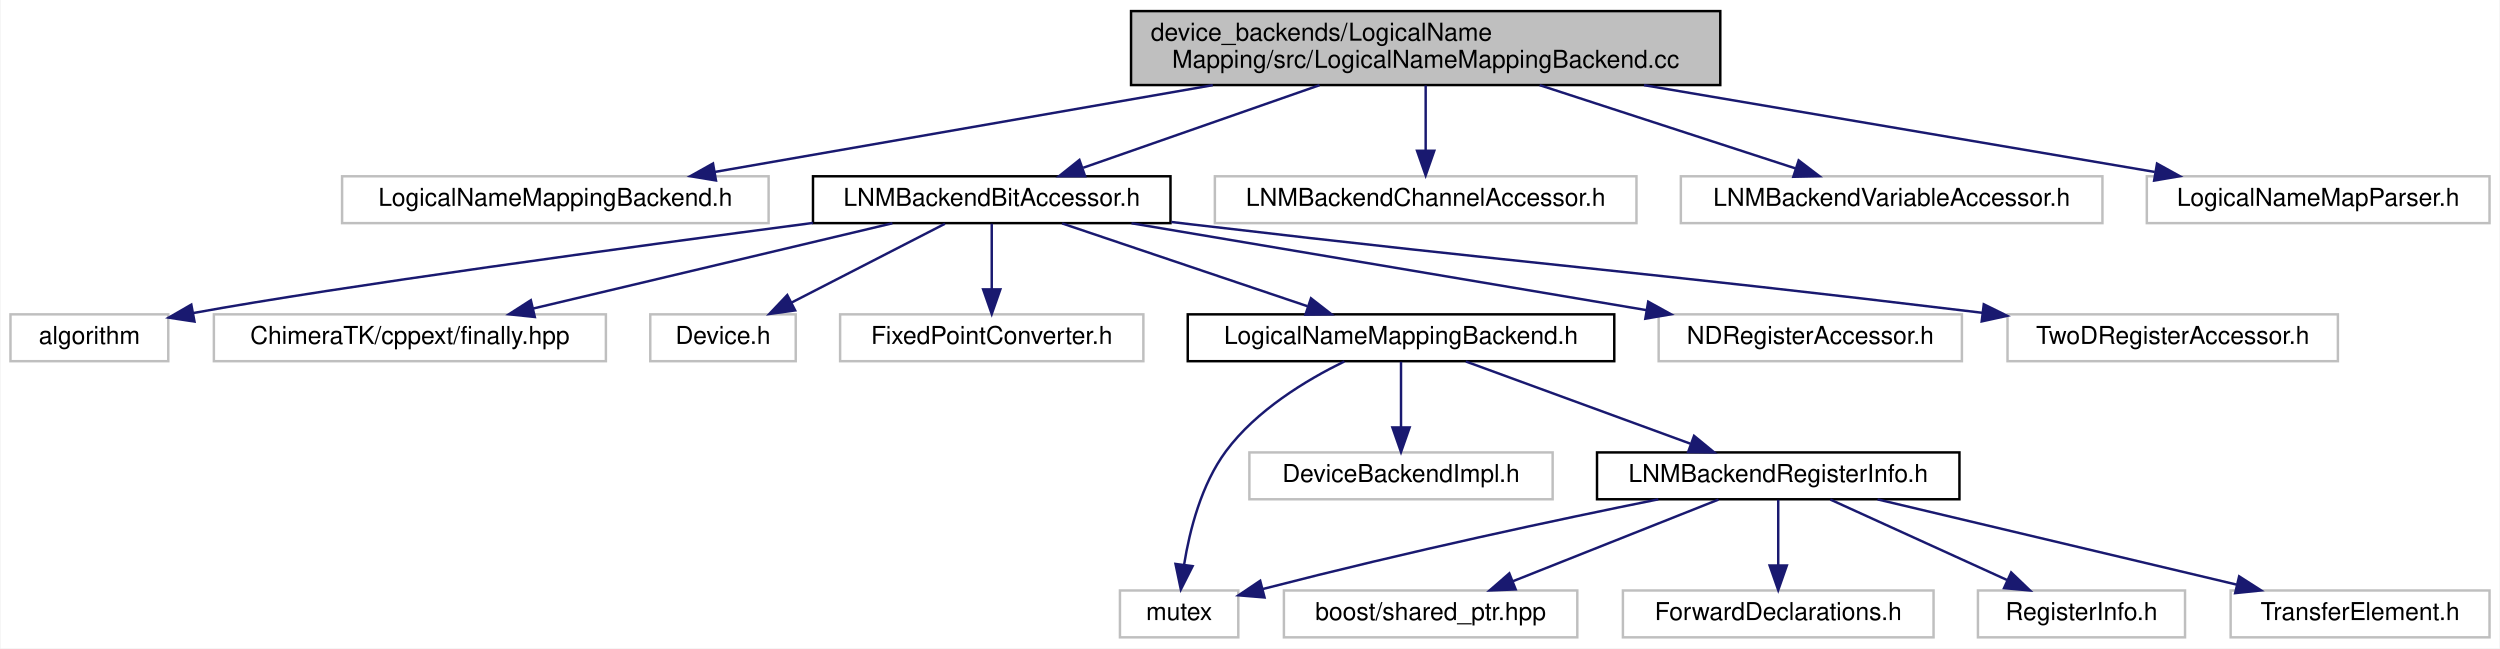
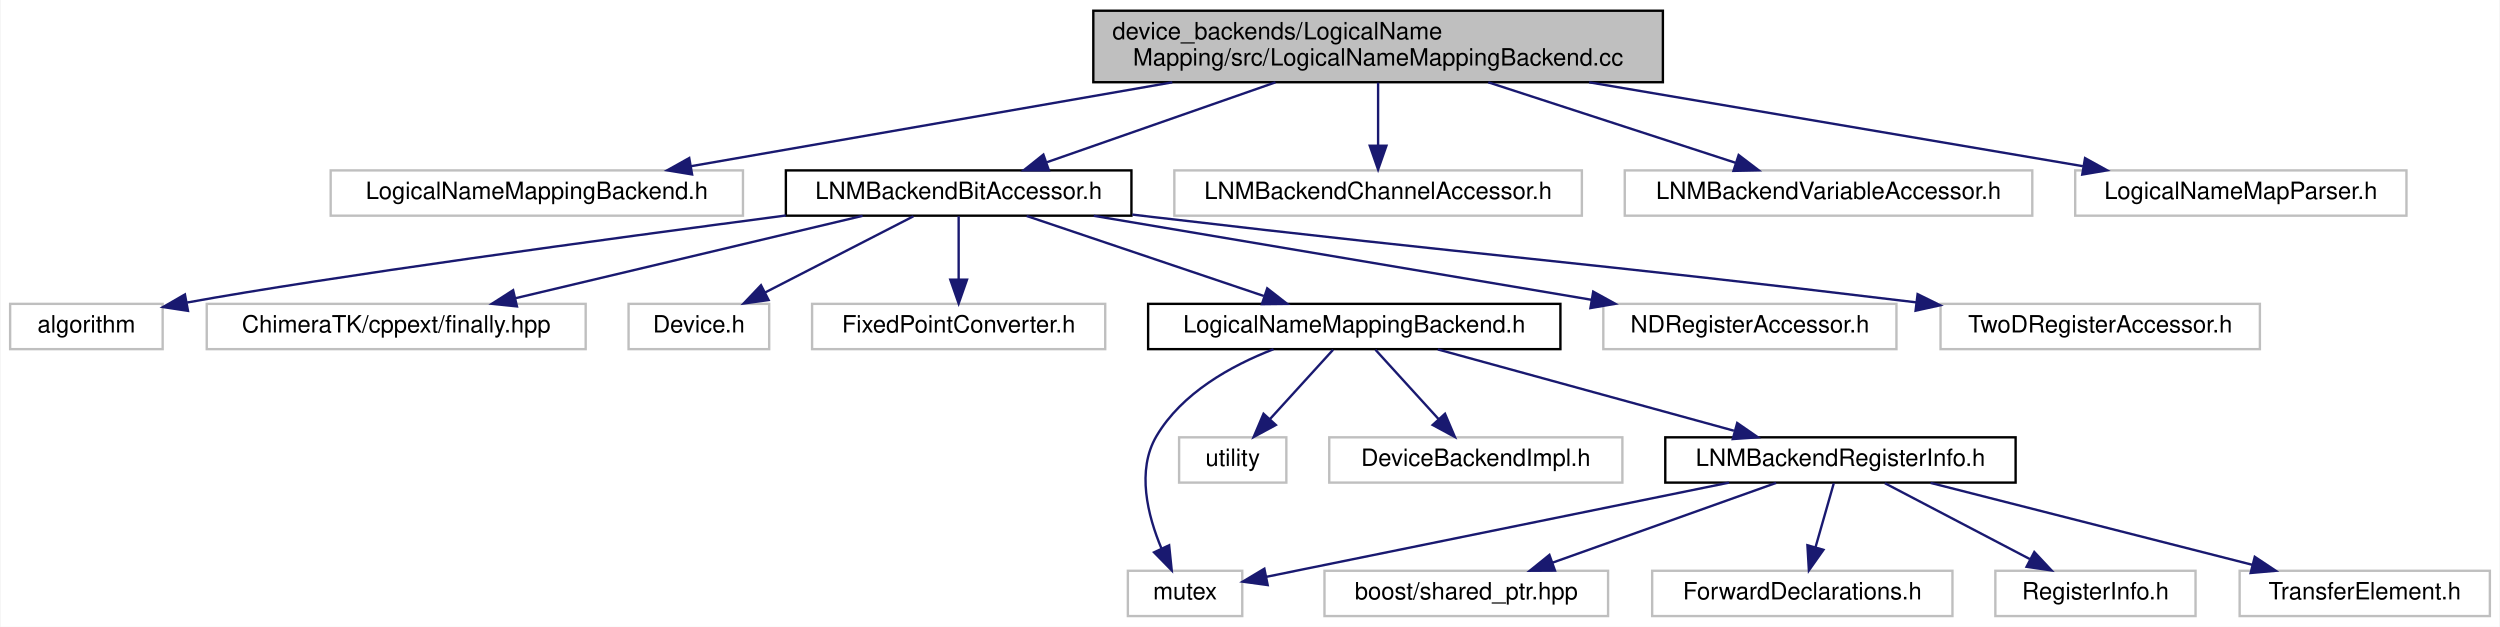
- <svg xmlns="http://www.w3.org/2000/svg" xmlns:xlink="http://www.w3.org/1999/xlink" width="1014pt" height="263pt" viewBox="0.00 0.00 1013.50 263.00">
+ <svg xmlns="http://www.w3.org/2000/svg" xmlns:xlink="http://www.w3.org/1999/xlink" width="1049pt" height="263pt" viewBox="0.00 0.00 1048.50 263.00">
  <g id="graph0" class="graph" transform="scale(1 1) rotate(0) translate(4 259)">
-     <polygon fill="#ffffff" stroke="transparent" points="-4,4 -4,-259 1009.5,-259 1009.5,4 -4,4" />
+     <polygon fill="#ffffff" stroke="transparent" points="-4,4 -4,-259 1044.5,-259 1044.5,4 -4,4" />
    <g id="node1" class="node">
      <polygon fill="#bfbfbf" stroke="#000000" points="454.5,-224.5 454.5,-254.5 693.5,-254.5 693.5,-224.5 454.5,-224.5" />
      <text text-anchor="start" x="462.5" y="-242.5" font-family="Helvetica,sans-Serif" font-size="10.00" fill="#000000">device_backends/LogicalName</text>
      <text text-anchor="middle" x="574" y="-231.5" font-family="Helvetica,sans-Serif" font-size="10.00" fill="#000000">Mapping/src/LogicalNameMappingBackend.cc</text>
    </g>
    <g id="node2" class="node">
      <polygon fill="#ffffff" stroke="#bfbfbf" points="134.5,-168.5 134.5,-187.5 307.5,-187.5 307.5,-168.5 134.5,-168.5" />
      <text text-anchor="middle" x="221" y="-175.5" font-family="Helvetica,sans-Serif" font-size="10.00" fill="#000000">LogicalNameMappingBackend.h</text>
    </g>
    <g id="edge1" class="edge">
      <path fill="none" stroke="#191970" d="M487.647,-224.455C425.26,-213.586 342.334,-199.139 285.624,-189.259" />
      <polygon fill="#191970" stroke="#191970" points="286.155,-185.799 275.702,-187.53 284.953,-192.695 286.155,-185.799" />
    </g>
    <g id="node3" class="node">
      <g id="a_node3">
        <a xlink:href="_l_n_m_backend_bit_accessor_8h.html" target="_top" xlink:title="LNMBackendBitAccessor.h">
          <polygon fill="#ffffff" stroke="#000000" points="325.5,-168.5 325.5,-187.5 470.5,-187.5 470.5,-168.5 325.5,-168.5" />
          <text text-anchor="middle" x="398" y="-175.5" font-family="Helvetica,sans-Serif" font-size="10.00" fill="#000000">LNMBackendBitAccessor.h</text>
        </a>
      </g>
    </g>
    <g id="edge2" class="edge">
      <path fill="none" stroke="#191970" d="M530.946,-224.455C501.579,-214.194 463.086,-200.743 435.08,-190.957" />
      <polygon fill="#191970" stroke="#191970" points="435.869,-187.525 425.274,-187.53 433.559,-194.133 435.869,-187.525" />
    </g>
-     <g id="node18" class="node">
+     <g id="node19" class="node">
      <polygon fill="#ffffff" stroke="#bfbfbf" points="488.5,-168.5 488.5,-187.5 659.5,-187.5 659.5,-168.5 488.5,-168.5" />
      <text text-anchor="middle" x="574" y="-175.5" font-family="Helvetica,sans-Serif" font-size="10.00" fill="#000000">LNMBackendChannelAccessor.h</text>
    </g>
-     <g id="edge18" class="edge">
+     <g id="edge19" class="edge">
      <path fill="none" stroke="#191970" d="M574,-224.298C574,-216.383 574,-206.604 574,-198.076" />
      <polygon fill="#191970" stroke="#191970" points="577.5,-197.847 574,-187.847 570.5,-197.847 577.5,-197.847" />
    </g>
-     <g id="node19" class="node">
+     <g id="node20" class="node">
      <polygon fill="#ffffff" stroke="#bfbfbf" points="677.5,-168.5 677.5,-187.5 848.5,-187.5 848.5,-168.5 677.5,-168.5" />
      <text text-anchor="middle" x="763" y="-175.5" font-family="Helvetica,sans-Serif" font-size="10.00" fill="#000000">LNMBackendVariableAccessor.h</text>
    </g>
-     <g id="edge19" class="edge">
+     <g id="edge20" class="edge">
      <path fill="none" stroke="#191970" d="M620.235,-224.455C652.046,-214.104 693.833,-200.507 723.969,-190.7" />
      <polygon fill="#191970" stroke="#191970" points="725.285,-193.953 733.712,-187.53 723.12,-187.296 725.285,-193.953" />
    </g>
-     <g id="node20" class="node">
+     <g id="node21" class="node">
      <polygon fill="#ffffff" stroke="#bfbfbf" points="866.5,-168.5 866.5,-187.5 1005.5,-187.5 1005.5,-168.5 866.5,-168.5" />
      <text text-anchor="middle" x="936" y="-175.5" font-family="Helvetica,sans-Serif" font-size="10.00" fill="#000000">LogicalNameMapParser.h</text>
    </g>
-     <g id="edge20" class="edge">
+     <g id="edge21" class="edge">
      <path fill="none" stroke="#191970" d="M662.555,-224.455C726.532,-213.586 811.573,-199.139 869.729,-189.259" />
      <polygon fill="#191970" stroke="#191970" points="870.63,-192.656 879.903,-187.53 869.458,-185.755 870.63,-192.656" />
    </g>
    <g id="node4" class="node">
      <polygon fill="#ffffff" stroke="#bfbfbf" points="0,-112.5 0,-131.5 64,-131.5 64,-112.5 0,-112.5" />
      <text text-anchor="middle" x="32" y="-119.5" font-family="Helvetica,sans-Serif" font-size="10.00" fill="#000000">algorithm</text>
    </g>
    <g id="edge3" class="edge">
      <path fill="none" stroke="#191970" d="M325.496,-168.586C249.475,-158.574 133.952,-142.923 74.286,-132.064" />
      <polygon fill="#191970" stroke="#191970" points="74.638,-128.569 64.163,-130.162 73.345,-135.449 74.638,-128.569" />
    </g>
    <g id="node5" class="node">
      <polygon fill="#ffffff" stroke="#bfbfbf" points="82.5,-112.5 82.5,-131.5 241.5,-131.5 241.5,-112.5 82.5,-112.5" />
      <text text-anchor="middle" x="162" y="-119.5" font-family="Helvetica,sans-Serif" font-size="10.00" fill="#000000">ChimeraTK/cppext/finally.hpp</text>
    </g>
    <g id="edge4" class="edge">
      <path fill="none" stroke="#191970" d="M357.698,-168.437C317.394,-158.873 255.318,-144.143 211.918,-133.845" />
      <polygon fill="#191970" stroke="#191970" points="212.673,-130.427 202.136,-131.524 211.057,-137.238 212.673,-130.427" />
    </g>
    <g id="node6" class="node">
      <polygon fill="#ffffff" stroke="#bfbfbf" points="259.5,-112.5 259.5,-131.5 318.5,-131.5 318.5,-112.5 259.5,-112.5" />
      <text text-anchor="middle" x="289" y="-119.5" font-family="Helvetica,sans-Serif" font-size="10.00" fill="#000000">Device.h</text>
    </g>
    <g id="edge5" class="edge">
      <path fill="none" stroke="#191970" d="M379.014,-168.245C361.821,-159.412 336.276,-146.289 316.787,-136.276" />
      <polygon fill="#191970" stroke="#191970" points="318.263,-133.099 307.769,-131.643 315.064,-139.326 318.263,-133.099" />
    </g>
    <g id="node7" class="node">
      <polygon fill="#ffffff" stroke="#bfbfbf" points="336.5,-112.5 336.5,-131.5 459.5,-131.5 459.5,-112.5 336.5,-112.5" />
      <text text-anchor="middle" x="398" y="-119.5" font-family="Helvetica,sans-Serif" font-size="10.00" fill="#000000">FixedPointConverter.h</text>
    </g>
    <g id="edge6" class="edge">
      <path fill="none" stroke="#191970" d="M398,-168.245C398,-160.938 398,-150.694 398,-141.705" />
      <polygon fill="#191970" stroke="#191970" points="401.5,-141.643 398,-131.643 394.5,-141.643 401.5,-141.643" />
    </g>
    <g id="node8" class="node">
      <g id="a_node8">
        <a xlink:href="device__backends_2_logical_name_mapping_2include_2_logical_name_mapping_backend_8h.html" target="_top" xlink:title="LogicalNameMappingBackend.h">
          <polygon fill="#ffffff" stroke="#000000" points="477.5,-112.5 477.5,-131.5 650.5,-131.5 650.5,-112.5 477.5,-112.5" />
          <text text-anchor="middle" x="564" y="-119.5" font-family="Helvetica,sans-Serif" font-size="10.00" fill="#000000">LogicalNameMappingBackend.h</text>
        </a>
      </g>
    </g>
    <g id="edge7" class="edge">
      <path fill="none" stroke="#191970" d="M426.536,-168.373C454.02,-159.102 495.769,-145.018 526.045,-134.804" />
      <polygon fill="#191970" stroke="#191970" points="527.479,-138.014 535.836,-131.501 525.242,-131.381 527.479,-138.014" />
    </g>
-     <g id="node16" class="node">
+     <g id="node17" class="node">
      <polygon fill="#ffffff" stroke="#bfbfbf" points="668.5,-112.5 668.5,-131.5 791.5,-131.5 791.5,-112.5 668.5,-112.5" />
      <text text-anchor="middle" x="730" y="-119.5" font-family="Helvetica,sans-Serif" font-size="10.00" fill="#000000">NDRegisterAccessor.h</text>
    </g>
-     <g id="edge16" class="edge">
+     <g id="edge17" class="edge">
      <path fill="none" stroke="#191970" d="M454.696,-168.437C512.589,-158.672 602.413,-143.521 663.597,-133.201" />
      <polygon fill="#191970" stroke="#191970" points="664.26,-136.638 673.538,-131.524 663.095,-129.736 664.26,-136.638" />
    </g>
-     <g id="node17" class="node">
+     <g id="node18" class="node">
      <polygon fill="#ffffff" stroke="#bfbfbf" points="810,-112.5 810,-131.5 944,-131.5 944,-112.5 810,-112.5" />
      <text text-anchor="middle" x="877" y="-119.5" font-family="Helvetica,sans-Serif" font-size="10.00" fill="#000000">TwoDRegisterAccessor.h</text>
    </g>
-     <g id="edge17" class="edge">
+     <g id="edge18" class="edge">
      <path fill="none" stroke="#191970" d="M470.853,-168.966C473.603,-168.637 476.326,-168.315 479,-168 618.804,-151.555 656.379,-149.482 799.815,-132.126" />
      <polygon fill="#191970" stroke="#191970" points="800.367,-135.584 809.872,-130.905 799.523,-128.635 800.367,-135.584" />
    </g>
    <g id="node9" class="node">
-       <polygon fill="#ffffff" stroke="#bfbfbf" points="450,-.5 450,-19.5 498,-19.5 498,-.5 450,-.5" />
-       <text text-anchor="middle" x="474" y="-7.5" font-family="Helvetica,sans-Serif" font-size="10.00" fill="#000000">mutex</text>
+       <polygon fill="#ffffff" stroke="#bfbfbf" points="469,-.5 469,-19.5 517,-19.5 517,-.5 469,-.5" />
+       <text text-anchor="middle" x="493" y="-7.5" font-family="Helvetica,sans-Serif" font-size="10.00" fill="#000000">mutex</text>
    </g>
    <g id="edge8" class="edge">
-       <path fill="none" stroke="#191970" d="M541.022,-112.398C525.334,-104.725 505.248,-92.516 493,-76 483.024,-62.548 478.276,-43.99 476.021,-29.978" />
-       <polygon fill="#191970" stroke="#191970" points="479.47,-29.358 474.696,-19.9 472.529,-30.271 479.47,-29.358" />
+       <path fill="none" stroke="#191970" d="M530.104,-112.463C512.13,-105.489 491.62,-94.028 481,-76 472.533,-61.627 477.297,-42.676 483.137,-28.77" />
+       <polygon fill="#191970" stroke="#191970" points="486.327,-30.213 487.406,-19.673 479.99,-27.239 486.327,-30.213" />
    </g>
    <g id="node10" class="node">
-       <polygon fill="#ffffff" stroke="#bfbfbf" points="502.5,-56.5 502.5,-75.5 625.5,-75.5 625.5,-56.5 502.5,-56.5" />
-       <text text-anchor="middle" x="564" y="-63.5" font-family="Helvetica,sans-Serif" font-size="10.00" fill="#000000">DeviceBackendImpl.h</text>
+       <polygon fill="#ffffff" stroke="#bfbfbf" points="490.5,-56.5 490.5,-75.5 535.5,-75.5 535.5,-56.5 490.5,-56.5" />
+       <text text-anchor="middle" x="513" y="-63.5" font-family="Helvetica,sans-Serif" font-size="10.00" fill="#000000">utility</text>
    </g>
    <g id="edge9" class="edge">
-       <path fill="none" stroke="#191970" d="M564,-112.246C564,-104.938 564,-94.694 564,-85.705" />
-       <polygon fill="#191970" stroke="#191970" points="567.5,-85.643 564,-75.643 560.5,-85.643 567.5,-85.643" />
+       <path fill="none" stroke="#191970" d="M555.116,-112.246C547.803,-104.216 537.261,-92.639 528.553,-83.078" />
+       <polygon fill="#191970" stroke="#191970" points="531.103,-80.68 521.782,-75.643 525.927,-85.393 531.103,-80.68" />
    </g>
    <g id="node11" class="node">
-       <g id="a_node11">
+       <polygon fill="#ffffff" stroke="#bfbfbf" points="553.5,-56.5 553.5,-75.5 676.5,-75.5 676.5,-56.5 553.5,-56.5" />
+       <text text-anchor="middle" x="615" y="-63.5" font-family="Helvetica,sans-Serif" font-size="10.00" fill="#000000">DeviceBackendImpl.h</text>
+     </g>
+     <g id="edge10" class="edge">
+       <path fill="none" stroke="#191970" d="M572.884,-112.246C580.197,-104.216 590.739,-92.639 599.447,-83.078" />
+       <polygon fill="#191970" stroke="#191970" points="602.073,-85.393 606.218,-75.643 596.897,-80.68 602.073,-85.393" />
+     </g>
+     <g id="node12" class="node">
+       <g id="a_node12">
        <a xlink:href="device__backends_2_logical_name_mapping_2include_2_l_n_m_backend_register_info_8h.html" target="_top" xlink:title="LNMBackendRegisterInfo.h">
-           <polygon fill="#ffffff" stroke="#000000" points="643.5,-56.5 643.5,-75.5 790.5,-75.5 790.5,-56.5 643.5,-56.5" />
-           <text text-anchor="middle" x="717" y="-63.5" font-family="Helvetica,sans-Serif" font-size="10.00" fill="#000000">LNMBackendRegisterInfo.h</text>
+           <polygon fill="#ffffff" stroke="#000000" points="694.5,-56.5 694.5,-75.5 841.5,-75.5 841.5,-56.5 694.5,-56.5" />
+           <text text-anchor="middle" x="768" y="-63.5" font-family="Helvetica,sans-Serif" font-size="10.00" fill="#000000">LNMBackendRegisterInfo.h</text>
        </a>
      </g>
    </g>
-     <g id="edge10" class="edge">
-       <path fill="none" stroke="#191970" d="M590.302,-112.373C615.413,-103.182 653.444,-89.262 681.287,-79.071" />
-       <polygon fill="#191970" stroke="#191970" points="682.854,-82.225 691.042,-75.501 680.448,-75.652 682.854,-82.225" />
-     </g>
    <g id="edge11" class="edge">
-       <path fill="none" stroke="#191970" d="M668.366,-56.476C627.807,-48.279 568.316,-35.669 507.806,-20.068" />
-       <polygon fill="#191970" stroke="#191970" points="508.648,-16.67 498.089,-17.538 506.885,-23.444 508.648,-16.67" />
-     </g>
-     <g id="node12" class="node">
-       <polygon fill="#ffffff" stroke="#bfbfbf" points="516.5,-.5 516.5,-19.5 635.5,-19.5 635.5,-.5 516.5,-.5" />
-       <text text-anchor="middle" x="576" y="-7.5" font-family="Helvetica,sans-Serif" font-size="10.00" fill="#000000">boost/shared_ptr.hpp</text>
+       <path fill="none" stroke="#191970" d="M599.069,-112.373C633.432,-102.94 685.939,-88.526 723.285,-78.275" />
+       <polygon fill="#191970" stroke="#191970" points="724.672,-81.523 733.389,-75.501 722.819,-74.773 724.672,-81.523" />
    </g>
    <g id="edge12" class="edge">
-       <path fill="none" stroke="#191970" d="M692.761,-56.373C669.721,-47.223 634.879,-33.384 609.25,-23.206" />
-       <polygon fill="#191970" stroke="#191970" points="610.508,-19.939 599.923,-19.501 607.924,-26.445 610.508,-19.939" />
+       <path fill="none" stroke="#191970" d="M721.252,-56.492C675.549,-47.195 603.99,-32.634 542,-20 537.201,-19.022 532.138,-17.989 527.161,-16.974" />
+       <polygon fill="#191970" stroke="#191970" points="527.673,-13.506 517.175,-14.936 526.273,-20.365 527.673,-13.506" />
    </g>
    <g id="node13" class="node">
-       <polygon fill="#ffffff" stroke="#bfbfbf" points="654,-.5 654,-19.5 780,-19.5 780,-.5 654,-.5" />
-       <text text-anchor="middle" x="717" y="-7.5" font-family="Helvetica,sans-Serif" font-size="10.00" fill="#000000">ForwardDeclarations.h</text>
+       <polygon fill="#ffffff" stroke="#bfbfbf" points="551.5,-.5 551.5,-19.5 670.5,-19.5 670.5,-.5 551.5,-.5" />
+       <text text-anchor="middle" x="611" y="-7.5" font-family="Helvetica,sans-Serif" font-size="10.00" fill="#000000">boost/shared_ptr.hpp</text>
    </g>
    <g id="edge13" class="edge">
-       <path fill="none" stroke="#191970" d="M717,-56.245C717,-48.938 717,-38.694 717,-29.705" />
-       <polygon fill="#191970" stroke="#191970" points="720.5,-29.643 717,-19.643 713.5,-29.643 720.5,-29.643" />
+       <path fill="none" stroke="#191970" d="M741.011,-56.373C715.13,-47.142 675.875,-33.14 647.271,-22.938" />
+       <polygon fill="#191970" stroke="#191970" points="648.232,-19.564 637.637,-19.501 645.88,-26.157 648.232,-19.564" />
    </g>
    <g id="node14" class="node">
-       <polygon fill="#ffffff" stroke="#bfbfbf" points="798,-.5 798,-19.5 882,-19.5 882,-.5 798,-.5" />
-       <text text-anchor="middle" x="840" y="-7.5" font-family="Helvetica,sans-Serif" font-size="10.00" fill="#000000">RegisterInfo.h</text>
+       <polygon fill="#ffffff" stroke="#bfbfbf" points="689,-.5 689,-19.5 815,-19.5 815,-.5 689,-.5" />
+       <text text-anchor="middle" x="752" y="-7.5" font-family="Helvetica,sans-Serif" font-size="10.00" fill="#000000">ForwardDeclarations.h</text>
    </g>
    <g id="edge14" class="edge">
-       <path fill="none" stroke="#191970" d="M738.144,-56.373C757.889,-47.384 787.57,-33.871 809.806,-23.747" />
-       <polygon fill="#191970" stroke="#191970" points="811.481,-26.83 819.131,-19.501 808.58,-20.459 811.481,-26.83" />
+       <path fill="none" stroke="#191970" d="M765.213,-56.245C763.102,-48.858 760.134,-38.469 757.545,-29.409" />
+       <polygon fill="#191970" stroke="#191970" points="760.868,-28.296 754.755,-19.643 754.137,-30.22 760.868,-28.296" />
    </g>
    <g id="node15" class="node">
-       <polygon fill="#ffffff" stroke="#bfbfbf" points="900.5,-.5 900.5,-19.5 1005.5,-19.5 1005.5,-.5 900.5,-.5" />
-       <text text-anchor="middle" x="953" y="-7.5" font-family="Helvetica,sans-Serif" font-size="10.00" fill="#000000">TransferElement.h</text>
+       <polygon fill="#ffffff" stroke="#bfbfbf" points="833,-.5 833,-19.5 917,-19.5 917,-.5 833,-.5" />
+       <text text-anchor="middle" x="875" y="-7.5" font-family="Helvetica,sans-Serif" font-size="10.00" fill="#000000">RegisterInfo.h</text>
    </g>
    <g id="edge15" class="edge">
-       <path fill="none" stroke="#191970" d="M757.302,-56.437C797.606,-46.873 859.682,-32.143 903.082,-21.845" />
-       <polygon fill="#191970" stroke="#191970" points="903.943,-25.238 912.865,-19.524 902.327,-18.427 903.943,-25.238" />
+       <path fill="none" stroke="#191970" d="M786.638,-56.245C803.439,-47.453 828.363,-34.408 847.462,-24.413" />
+       <polygon fill="#191970" stroke="#191970" points="849.339,-27.381 856.576,-19.643 846.093,-21.179 849.339,-27.381" />
+     </g>
+     <g id="node16" class="node">
+       <polygon fill="#ffffff" stroke="#bfbfbf" points="935.5,-.5 935.5,-19.5 1040.5,-19.5 1040.5,-.5 935.5,-.5" />
+       <text text-anchor="middle" x="988" y="-7.5" font-family="Helvetica,sans-Serif" font-size="10.00" fill="#000000">TransferElement.h</text>
+     </g>
+     <g id="edge16" class="edge">
+       <path fill="none" stroke="#191970" d="M805.819,-56.373C843.194,-46.86 900.472,-32.28 940.807,-22.013" />
+       <polygon fill="#191970" stroke="#191970" points="941.847,-25.36 950.674,-19.501 940.12,-18.576 941.847,-25.36" />
    </g>
  </g>
</svg>
